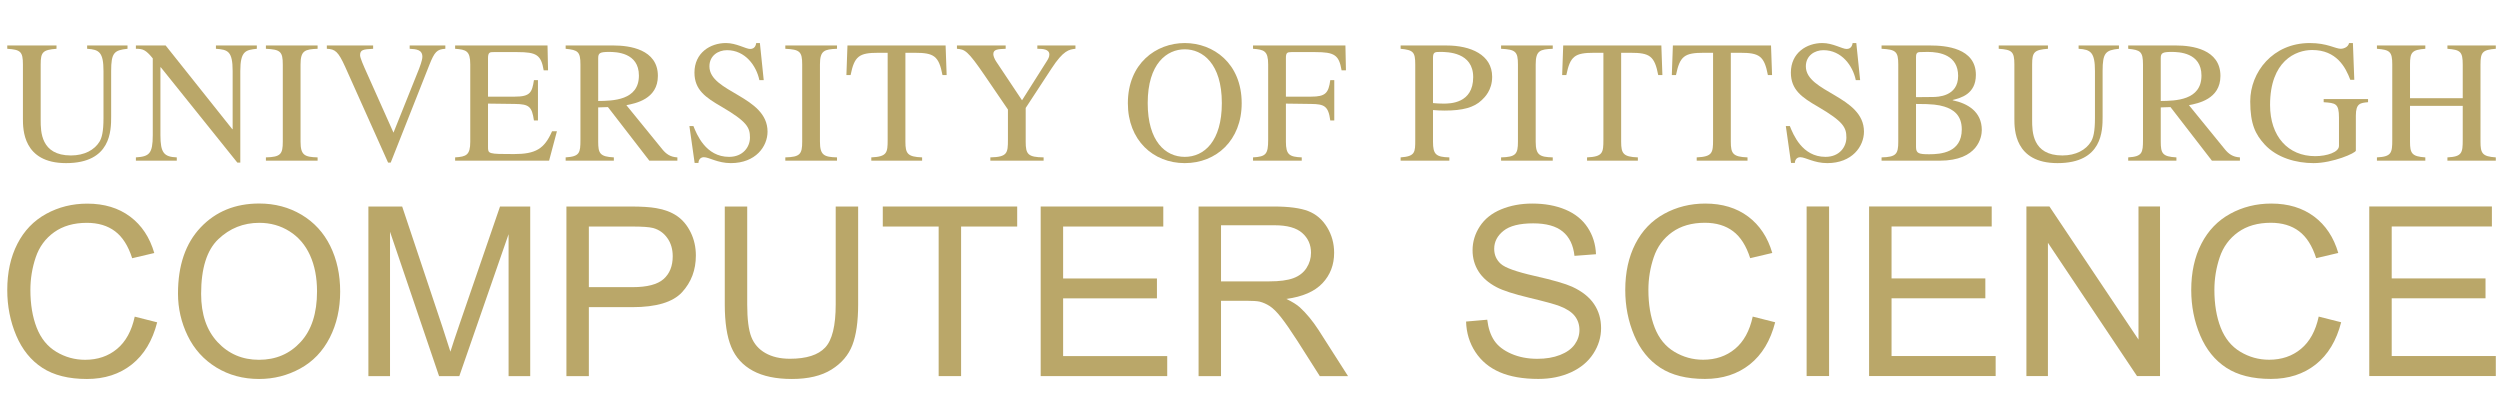
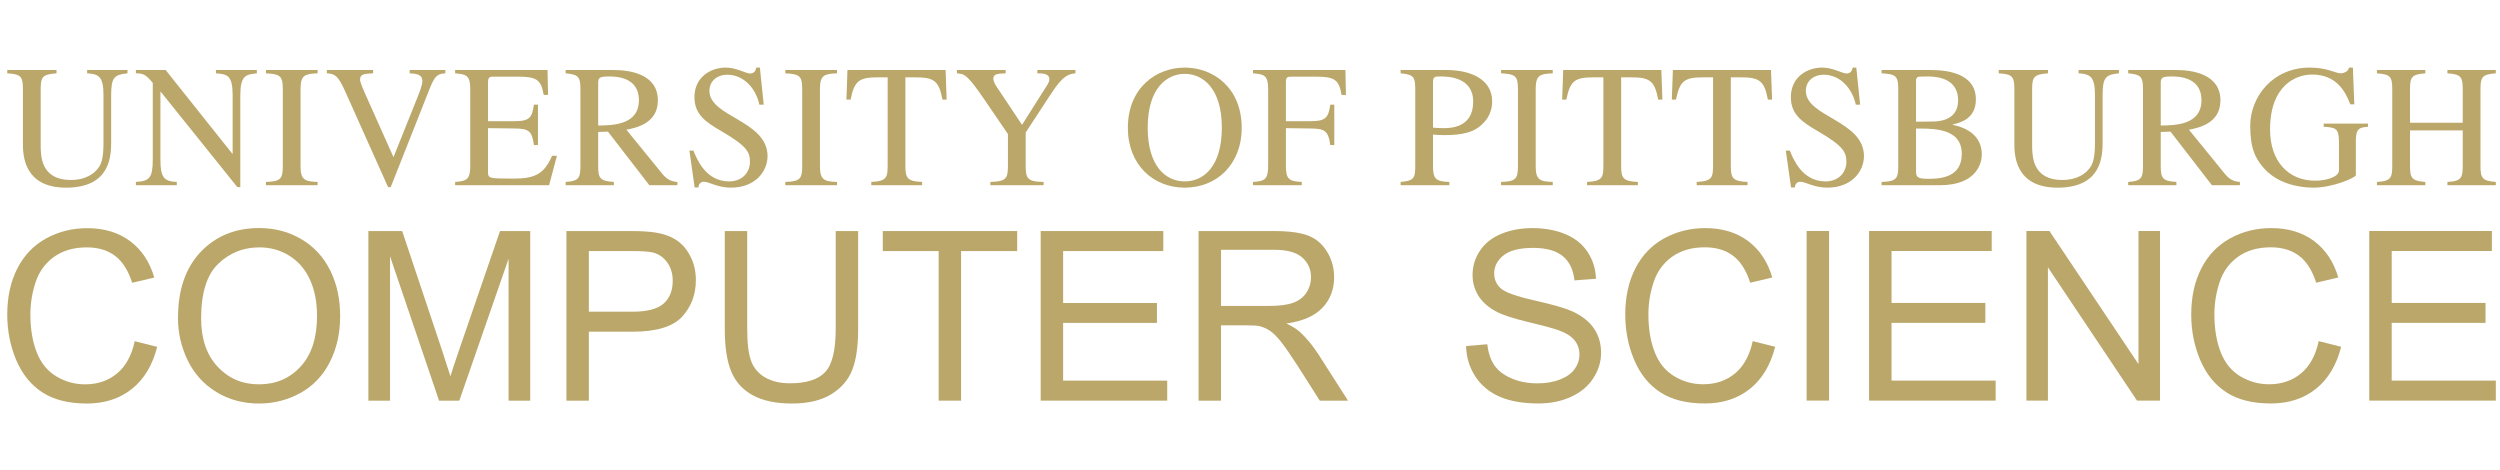
- <svg xmlns="http://www.w3.org/2000/svg" version="1.1" id="Layer_1" x="0px" y="0px" width="815px" height="133px" viewBox="0 0 815 133" enable-background="new 0 0 815 133" xml:space="preserve">
+ <svg xmlns="http://www.w3.org/2000/svg" version="1.1" id="Layer_1" x="0px" y="0px" width="815px" height="153px" viewBox="0 -8 815 153" enable-background="new 0 -8 815 153" xml:space="preserve">
  <g>
    <g>
      <g>
-         <path fill="#BAA769" d="M43.922,103.227l7.316,1.85c-1.533,6.01-4.294,10.584-8.279,13.744c-3.985,3.15-8.856,4.726-14.613,4.726     c-5.957,0-10.804-1.207-14.537-3.635c-3.731-2.425-6.573-5.939-8.521-10.543c-1.948-4.594-2.921-9.538-2.921-14.815     c0-5.759,1.099-10.778,3.299-15.062c2.198-4.293,5.328-7.547,9.389-9.773c4.061-2.225,8.528-3.335,13.406-3.335     c5.53,0,10.181,1.411,13.951,4.222c3.772,2.815,6.399,6.773,7.882,11.879l-7.203,1.697c-1.283-4.019-3.144-6.948-5.58-8.782     c-2.439-1.84-5.507-2.756-9.203-2.756c-4.248,0-7.799,1.02-10.654,3.057c-2.854,2.037-4.858,4.77-6.014,8.198     c-1.155,3.434-1.733,6.972-1.733,10.617c0,4.702,0.684,8.806,2.055,12.311c1.37,3.505,3.499,6.127,6.391,7.863     c2.891,1.736,6.021,2.604,9.392,2.604c4.096,0,7.566-1.185,10.407-3.547C40.993,111.387,42.916,107.878,43.922,103.227z" />
-         <path fill="#BAA769" d="M58.025,95.686c0-9.176,2.464-16.362,7.392-21.553c4.926-5.193,11.287-7.786,19.079-7.786     c5.104,0,9.706,1.221,13.802,3.654c4.099,2.443,7.221,5.84,9.372,10.203c2.148,4.362,3.225,9.307,3.225,14.839     c0,5.607-1.133,10.617-3.394,15.042c-2.264,4.426-5.47,7.779-9.618,10.052c-4.149,2.279-8.623,3.409-13.425,3.409     c-5.202,0-9.853-1.253-13.952-3.764c-4.097-2.518-7.2-5.952-9.313-10.301C59.083,105.137,58.025,100.538,58.025,95.686z      M65.567,95.798c0,6.666,1.79,11.909,5.373,15.74c3.583,3.841,8.075,5.755,13.481,5.755c5.507,0,10.037-1.934,13.594-5.813     c3.559-3.867,5.336-9.361,5.336-16.476c0-4.5-0.759-8.429-2.282-11.786c-1.521-3.354-3.746-5.954-6.675-7.802     c-2.926-1.85-6.216-2.774-9.86-2.774c-5.179,0-9.634,1.784-13.368,5.335C67.433,81.538,65.567,87.474,65.567,95.798z" />
-         <path fill="#BAA769" d="M120.095,122.609V67.322h11.012l13.084,39.145c1.207,3.647,2.087,6.372,2.641,8.184     c0.626-2.009,1.607-4.962,2.942-8.858l13.235-38.47h9.842v55.287h-7.052V76.341l-16.063,46.269h-6.601l-15.988-47.062v47.062     H120.095z" />
-         <path fill="#BAA769" d="M184.652,122.609V67.322h20.855c3.669,0,6.471,0.18,8.407,0.528c2.717,0.457,4.991,1.321,6.826,2.584     c1.835,1.274,3.313,3.047,4.432,5.341c1.117,2.282,1.679,4.801,1.679,7.537c0,4.703-1.498,8.678-4.488,11.938     c-2.993,3.26-8.398,4.883-16.216,4.883h-14.18v22.477H184.652z M191.967,93.609h14.292c4.726,0,8.083-0.883,10.07-2.637     c1.983-1.765,2.977-4.235,2.977-7.434c0-2.312-0.583-4.293-1.752-5.934c-1.168-1.651-2.71-2.736-4.621-3.266     c-1.231-0.323-3.507-0.49-6.823-0.49h-14.144V93.609z" />
-         <path fill="#BAA769" d="M272.442,67.322h7.314v31.942c0,5.557-0.627,9.972-1.885,13.235c-1.257,3.273-3.526,5.93-6.806,7.977     c-3.283,2.052-7.585,3.069-12.915,3.069c-5.182,0-9.415-0.885-12.709-2.669c-3.294-1.792-5.644-4.368-7.052-7.754     c-1.408-3.377-2.111-7.999-2.111-13.858V67.322h7.313v31.904c0,4.803,0.449,8.341,1.34,10.617     c0.892,2.274,2.427,4.028,4.601,5.261c2.175,1.236,4.833,1.85,7.977,1.85c5.377,0,9.212-1.218,11.5-3.661     c2.287-2.434,3.433-7.123,3.433-14.066V67.322z" />
-         <path fill="#BAA769" d="M306.002,122.609V73.85h-18.214v-6.527h43.817v6.527h-18.288v48.76H306.002z" />
-         <path fill="#BAA769" d="M339.261,122.609V67.322h39.971v6.527h-32.655v16.934h30.584v6.481h-30.584v18.821h33.938v6.523H339.261z     " />
-         <path fill="#BAA769" d="M390.736,122.609V67.322h24.508c4.93,0,8.675,0.5,11.236,1.491c2.566,1,4.617,2.75,6.15,5.264     c1.533,2.513,2.297,5.292,2.297,8.335c0,3.919-1.264,7.225-3.806,9.919c-2.542,2.689-6.462,4.396-11.769,5.123     c1.938,0.934,3.41,1.848,4.415,2.754c2.136,1.962,4.159,4.415,6.07,7.354l9.617,15.048h-9.202l-7.316-11.505     c-2.137-3.317-3.896-5.854-5.277-7.613c-1.382-1.764-2.623-2.99-3.712-3.699c-1.095-0.701-2.208-1.191-3.34-1.47     c-0.831-0.177-2.188-0.265-4.075-0.265h-8.481v24.552H390.736z M398.052,91.728h15.721c3.344,0,5.962-0.349,7.844-1.038     c1.887-0.694,3.32-1.802,4.302-3.321c0.981-1.518,1.472-3.174,1.472-4.956c0-2.618-0.952-4.771-2.849-6.449     c-1.901-1.688-4.896-2.527-8.995-2.527h-17.495V91.728z" />
+         <path fill="#BAA769" d="M43.922,103.227l7.316,1.851c-1.533,6.01-4.294,10.584-8.279,13.743     c-3.985,3.15-8.856,4.727-14.613,4.727c-5.957,0-10.804-1.207-14.537-3.635c-3.731-2.426-6.573-5.939-8.521-10.543     c-1.948-4.594-2.921-9.538-2.921-14.814c0-5.76,1.099-10.779,3.299-15.063c2.198-4.293,5.328-7.547,9.389-9.773     c4.061-2.225,8.528-3.335,13.406-3.335c5.53,0,10.181,1.411,13.951,4.222c3.772,2.815,6.399,6.773,7.882,11.879l-7.203,1.697     c-1.283-4.019-3.144-6.947-5.58-8.781c-2.439-1.84-5.507-2.756-9.203-2.756c-4.248,0-7.799,1.02-10.654,3.057     c-2.854,2.037-4.858,4.77-6.014,8.197c-1.155,3.435-1.733,6.973-1.733,10.617c0,4.702,0.684,8.807,2.055,12.312     c1.37,3.505,3.499,6.127,6.391,7.862c2.891,1.736,6.021,2.604,9.392,2.604c4.096,0,7.566-1.185,10.407-3.547     C40.993,111.387,42.916,107.878,43.922,103.227z" />
+         <path fill="#BAA769" d="M58.025,95.686c0-9.176,2.464-16.361,7.392-21.553c4.926-5.193,11.287-7.786,19.079-7.786     c5.104,0,9.706,1.221,13.802,3.654c4.099,2.442,7.221,5.84,9.372,10.203c2.148,4.362,3.225,9.307,3.225,14.839     c0,5.607-1.133,10.617-3.394,15.042c-2.264,4.426-5.47,7.779-9.618,10.052c-4.149,2.279-8.623,3.409-13.425,3.409     c-5.202,0-9.853-1.253-13.952-3.764c-4.097-2.519-7.2-5.952-9.313-10.302C59.083,105.137,58.025,100.538,58.025,95.686z      M65.567,95.798c0,6.666,1.79,11.909,5.373,15.74c3.583,3.841,8.075,5.755,13.481,5.755c5.507,0,10.037-1.934,13.594-5.813     c3.559-3.867,5.336-9.361,5.336-16.477c0-4.5-0.759-8.429-2.282-11.786c-1.521-3.354-3.746-5.954-6.675-7.802     c-2.926-1.85-6.216-2.773-9.86-2.773c-5.179,0-9.634,1.783-13.368,5.334C67.433,81.538,65.567,87.475,65.567,95.798z" />
+         <path fill="#BAA769" d="M120.095,122.609V67.322h11.012l13.084,39.145c1.207,3.647,2.087,6.372,2.641,8.184     c0.626-2.008,1.607-4.961,2.942-8.857l13.235-38.47h9.842v55.286h-7.052V76.341l-16.063,46.269h-6.601l-15.988-47.062v47.062     H120.095L120.095,122.609z" />
+         <path fill="#BAA769" d="M184.652,122.609V67.322h20.855c3.669,0,6.471,0.18,8.407,0.527c2.717,0.457,4.991,1.321,6.826,2.584     c1.835,1.274,3.313,3.047,4.432,5.342c1.117,2.281,1.679,4.801,1.679,7.537c0,4.703-1.498,8.678-4.488,11.938     c-2.993,3.26-8.398,4.883-16.216,4.883h-14.18v22.477H184.652L184.652,122.609z M191.967,93.609h14.292     c4.726,0,8.083-0.883,10.07-2.637c1.983-1.766,2.977-4.236,2.977-7.435c0-2.312-0.583-4.293-1.752-5.935     c-1.168-1.65-2.71-2.735-4.621-3.266c-1.231-0.322-3.507-0.49-6.823-0.49h-14.144L191.967,93.609L191.967,93.609z" />
+         <path fill="#BAA769" d="M272.442,67.322h7.314v31.941c0,5.557-0.627,9.973-1.885,13.235c-1.257,3.272-3.526,5.931-6.806,7.978     c-3.283,2.051-7.585,3.068-12.915,3.068c-5.182,0-9.415-0.885-12.709-2.669c-3.294-1.792-5.644-4.368-7.052-7.754     c-1.408-3.377-2.111-7.999-2.111-13.858V67.322h7.313v31.904c0,4.803,0.449,8.34,1.34,10.616     c0.892,2.274,2.427,4.028,4.601,5.261c2.175,1.236,4.833,1.851,7.977,1.851c5.377,0,9.212-1.218,11.5-3.661     c2.287-2.434,3.433-7.123,3.433-14.066V67.322L272.442,67.322z" />
+         <path fill="#BAA769" d="M306.002,122.609V73.85h-18.214v-6.526h43.817v6.526h-18.288v48.76H306.002L306.002,122.609z" />
+         <path fill="#BAA769" d="M339.261,122.609V67.322h39.972v6.527h-32.655v16.934h30.584v6.48h-30.584v18.821h33.938v6.522h-41.254     V122.609z" />
+         <path fill="#BAA769" d="M390.736,122.609V67.322h24.508c4.93,0,8.675,0.5,11.236,1.49c2.565,1,4.616,2.75,6.149,5.265     c1.533,2.513,2.297,5.292,2.297,8.335c0,3.919-1.264,7.225-3.806,9.919c-2.542,2.688-6.462,4.396-11.77,5.123     c1.938,0.935,3.41,1.848,4.415,2.754c2.137,1.962,4.159,4.415,6.07,7.354l9.617,15.047h-9.202l-7.316-11.504     c-2.137-3.317-3.896-5.854-5.276-7.613c-1.382-1.764-2.623-2.99-3.712-3.699c-1.096-0.701-2.208-1.191-3.34-1.47     c-0.831-0.177-2.188-0.265-4.075-0.265h-8.481v24.551H390.736L390.736,122.609z M398.052,91.729h15.722     c3.344,0,5.962-0.35,7.844-1.039c1.887-0.693,3.32-1.801,4.302-3.32c0.981-1.518,1.472-3.174,1.472-4.956     c0-2.618-0.951-4.771-2.849-6.449c-1.901-1.688-4.896-2.526-8.995-2.526h-17.495V91.729z" />
      </g>
    </g>
    <g>
      <g>
-         <path fill="#BAA769" d="M477.943,104.826l6.9-0.6c0.326,2.764,1.09,5.032,2.283,6.802c1.193,1.774,3.047,3.208,5.562,4.302     c2.514,1.095,5.344,1.641,8.485,1.641c2.792,0,5.255-0.414,7.391-1.243c2.137-0.832,3.727-1.969,4.77-3.415     c1.042-1.443,1.565-3.021,1.565-4.732c0-1.73-0.504-3.25-1.505-4.542c-1.009-1.297-2.669-2.388-4.98-3.264     c-1.486-0.576-4.764-1.478-9.844-2.698c-5.08-1.217-8.633-2.368-10.67-3.447c-2.642-1.384-4.608-3.101-5.9-5.147     c-1.297-2.047-1.943-4.345-1.943-6.886c0-2.788,0.793-5.396,2.378-7.821c1.585-2.424,3.896-4.268,6.938-5.528     c3.042-1.254,6.419-1.886,10.141-1.886c4.099,0,7.711,0.659,10.844,1.981c3.128,1.32,5.533,3.264,7.222,5.83     c1.684,2.565,2.585,5.465,2.712,8.706l-7.014,0.528c-0.378-3.489-1.651-6.132-3.825-7.914c-2.175-1.788-5.388-2.68-9.637-2.68     c-4.424,0-7.65,0.811-9.675,2.434c-2.023,1.618-3.032,3.576-3.032,5.859c0,1.991,0.717,3.622,2.15,4.905     c1.405,1.282,5.08,2.594,11.028,3.942c5.943,1.34,10.023,2.521,12.236,3.524c3.217,1.485,5.594,3.363,7.126,5.636     c1.538,2.273,2.303,4.896,2.303,7.863c0,2.938-0.841,5.713-2.529,8.315c-1.684,2.604-4.103,4.623-7.254,6.071     c-3.16,1.443-6.708,2.166-10.655,2.166c-5.005,0-9.193-0.727-12.575-2.185c-3.383-1.459-6.033-3.651-7.958-6.579     C479.057,111.835,478.048,108.52,477.943,104.826z" />
-         <path fill="#BAA769" d="M571.389,103.207l7.316,1.85c-1.538,6.004-4.293,10.59-8.278,13.744     c-3.986,3.153-8.854,4.729-14.612,4.729c-5.957,0-10.803-1.21-14.538-3.634c-3.73-2.428-6.57-5.943-8.523-10.542     c-1.948-4.598-2.92-9.542-2.92-14.82c0-5.759,1.1-10.777,3.302-15.064c2.198-4.289,5.326-7.543,9.387-9.771     c4.062-2.225,8.528-3.338,13.405-3.338c5.533,0,10.185,1.414,13.953,4.226c3.769,2.821,6.396,6.778,7.881,11.878l-7.201,1.698     c-1.283-4.02-3.143-6.953-5.581-8.783c-2.438-1.836-5.504-2.756-9.203-2.756c-4.249,0-7.797,1.02-10.65,3.057     c-2.854,2.039-4.857,4.765-6.014,8.198c-1.16,3.435-1.736,6.972-1.736,10.613c0,4.707,0.685,8.812,2.058,12.315     c1.367,3.505,3.499,6.128,6.392,7.862c2.891,1.736,6.019,2.604,9.387,2.604c4.098,0,7.564-1.184,10.409-3.547     C568.46,111.367,570.385,107.858,571.389,103.207z" />
+         <path fill="#BAA769" d="M477.943,104.826l6.899-0.6c0.326,2.764,1.09,5.031,2.283,6.801c1.193,1.774,3.047,3.209,5.562,4.303     c2.515,1.095,5.345,1.641,8.485,1.641c2.792,0,5.255-0.414,7.392-1.242c2.137-0.832,3.727-1.97,4.77-3.416     c1.042-1.442,1.565-3.021,1.565-4.731c0-1.729-0.505-3.25-1.506-4.542c-1.009-1.297-2.669-2.389-4.979-3.264     c-1.486-0.576-4.764-1.479-9.844-2.698c-5.08-1.218-8.633-2.368-10.67-3.447c-2.643-1.384-4.608-3.101-5.9-5.147     c-1.297-2.047-1.943-4.344-1.943-6.885c0-2.789,0.793-5.396,2.378-7.822c1.585-2.424,3.896-4.268,6.938-5.527     c3.042-1.254,6.419-1.886,10.141-1.886c4.1,0,7.711,0.66,10.844,1.981c3.129,1.32,5.533,3.265,7.223,5.83     c1.684,2.565,2.585,5.466,2.712,8.706l-7.014,0.528c-0.378-3.489-1.651-6.132-3.825-7.914c-2.175-1.788-5.389-2.681-9.637-2.681     c-4.425,0-7.65,0.812-9.676,2.435c-2.022,1.618-3.031,3.576-3.031,5.858c0,1.992,0.717,3.623,2.149,4.905     c1.405,1.282,5.08,2.595,11.028,3.942c5.942,1.34,10.022,2.521,12.236,3.523c3.217,1.485,5.594,3.363,7.125,5.637     c1.538,2.272,2.304,4.896,2.304,7.863c0,2.938-0.841,5.713-2.529,8.314c-1.684,2.604-4.103,4.623-7.254,6.07     c-3.16,1.443-6.708,2.166-10.655,2.166c-5.005,0-9.192-0.727-12.575-2.185c-3.383-1.459-6.032-3.651-7.958-6.579     C479.057,111.835,478.048,108.52,477.943,104.826z" />
+         <path fill="#BAA769" d="M571.389,103.207l7.316,1.85c-1.538,6.004-4.293,10.59-8.278,13.744     c-3.985,3.153-8.854,4.729-14.612,4.729c-5.956,0-10.803-1.21-14.537-3.634c-3.73-2.429-6.57-5.943-8.523-10.543     c-1.948-4.598-2.92-9.541-2.92-14.819c0-5.759,1.1-10.777,3.302-15.064c2.198-4.288,5.326-7.543,9.388-9.771     c4.062-2.225,8.527-3.338,13.404-3.338c5.533,0,10.186,1.415,13.953,4.226c3.77,2.821,6.396,6.778,7.881,11.878l-7.201,1.698     c-1.282-4.021-3.143-6.953-5.58-8.783c-2.438-1.836-5.505-2.756-9.203-2.756c-4.249,0-7.797,1.021-10.65,3.058     c-2.854,2.038-4.857,4.764-6.014,8.197c-1.16,3.436-1.736,6.973-1.736,10.613c0,4.707,0.685,8.812,2.058,12.314     c1.367,3.506,3.499,6.129,6.393,7.862c2.891,1.735,6.019,2.604,9.387,2.604c4.099,0,7.564-1.185,10.409-3.547     C568.46,111.367,570.385,107.857,571.389,103.207z" />
        <path fill="#BAA769" d="M588.959,122.59V67.309h7.32v55.281H588.959z" />
-         <path fill="#BAA769" d="M609.321,122.59V67.309h39.976v6.523h-32.654v16.934h30.579v6.479h-30.579v18.821h33.938v6.523H609.321z" />
+         <path fill="#BAA769" d="M609.321,122.59V67.309h39.976v6.523h-32.654v16.934h30.579v6.479h-30.579v18.821h33.938v6.522     L609.321,122.59L609.321,122.59z" />
        <path fill="#BAA769" d="M660.608,122.59V67.309h7.505l29.036,43.399V67.309h7.015v55.281h-7.505l-29.037-43.443v43.443H660.608z" />
-         <path fill="#BAA769" d="M755.898,103.207l7.32,1.85c-1.537,6.004-4.297,10.59-8.278,13.744     c-3.985,3.153-8.857,4.729-14.613,4.729c-5.962,0-10.806-1.21-14.536-3.634c-3.736-2.428-6.576-5.943-8.523-10.542     c-1.948-4.598-2.925-9.542-2.925-14.82c0-5.759,1.104-10.777,3.302-15.064c2.202-4.289,5.33-7.543,9.391-9.771     c4.058-2.225,8.528-3.338,13.405-3.338c5.529,0,10.18,1.414,13.953,4.226c3.769,2.821,6.396,6.778,7.882,11.878l-7.203,1.698     c-1.283-4.02-3.146-6.953-5.584-8.783c-2.434-1.836-5.505-2.756-9.198-2.756c-4.249,0-7.802,1.02-10.655,3.057     c-2.849,2.039-4.858,4.765-6.014,8.198c-1.156,3.435-1.731,6.972-1.731,10.613c0,4.707,0.685,8.812,2.052,12.315     c1.373,3.505,3.505,6.128,6.391,7.862c2.893,1.736,6.019,2.604,9.392,2.604c4.095,0,7.566-1.184,10.405-3.547     C752.975,111.367,754.898,107.858,755.898,103.207z" />
-         <path fill="#BAA769" d="M772.379,122.59V67.309h39.976v6.523h-32.659v16.934h30.584v6.479h-30.584v18.821h33.938v6.523H772.379z" />
+         <path fill="#BAA769" d="M755.898,103.207l7.319,1.85c-1.537,6.004-4.297,10.59-8.277,13.744     c-3.985,3.153-8.857,4.729-14.613,4.729c-5.962,0-10.806-1.21-14.536-3.634c-3.736-2.429-6.576-5.943-8.523-10.543     c-1.947-4.598-2.925-9.541-2.925-14.819c0-5.759,1.104-10.777,3.302-15.064c2.202-4.288,5.33-7.543,9.392-9.771     c4.058-2.225,8.528-3.338,13.405-3.338c5.528,0,10.18,1.415,13.953,4.226c3.769,2.821,6.396,6.778,7.882,11.878l-7.203,1.698     c-1.283-4.021-3.146-6.953-5.584-8.783c-2.435-1.836-5.505-2.756-9.198-2.756c-4.249,0-7.802,1.021-10.655,3.058     c-2.849,2.038-4.857,4.764-6.014,8.197c-1.156,3.436-1.731,6.973-1.731,10.613c0,4.707,0.686,8.812,2.053,12.314     c1.373,3.506,3.505,6.129,6.391,7.862c2.893,1.735,6.02,2.604,9.393,2.604c4.095,0,7.565-1.185,10.404-3.547     C752.975,111.367,754.898,107.857,755.898,103.207z" />
+         <path fill="#BAA769" d="M772.379,122.59V67.309h39.977v6.523h-32.659v16.934h30.584v6.479h-30.584v18.821h33.938v6.522     L772.379,122.59L772.379,122.59z" />
      </g>
    </g>
  </g>
  <g>
    <g>
      <path fill="#BAA769" d="M41.568,15.904c-4.367,0.452-5.332,1.305-5.332,7.264v14.801c0,4.545,0,15.208-14.693,15.208    c-14.069,0-14.069-11.061-14.069-14.465v-17.7c0-4.199-0.794-4.824-5.106-5.108v-1.077h16.055v1.077    c-4.481,0.341-5.162,1.08-5.162,5.108v18.152c0,3.634,0,11.516,9.87,11.516c4.426,0,7.661-1.817,9.303-4.483    c0.738-1.243,1.305-3.117,1.305-7.71V23.168c0-6.069-1.361-7.033-5.333-7.264v-1.077h13.162V15.904z" />
      <path fill="#BAA769" d="M83.729,15.904c-3.574,0.399-5.39,0.625-5.39,7.264v29.841h-0.964l-24.962-31.09h-0.114v22.125    c0,5.845,1.192,7.095,5.333,7.264v1.074H44.301v-1.074c4.311-0.284,5.502-1.137,5.502-7.264V19.027    c-2.326-2.839-3.233-3.123-5.502-3.123v-1.077H54l21.729,27.288h0.113V23.168c0-6.528-1.588-6.98-5.447-7.264v-1.077h13.334    V15.904z" />
      <path fill="#BAA769" d="M86.687,51.307c4.823-0.116,5.504-1.08,5.504-5.11V21.012c0-4.199-0.794-4.877-5.504-5.108v-1.077h16.851    v1.077c-4.142,0.168-5.56,0.567-5.56,5.108v25.185c0,4.425,1.361,4.995,5.56,5.11v1.074H86.687V51.307z" />
-       <path fill="#BAA769" d="M145.183,15.904c-2.723,0.168-3.518,0.964-5.22,5.276l-12.594,31.829h-0.852L112.562,21.86    c-2.325-5.163-3.346-5.84-6.014-5.956v-1.077h15.091v1.077c-3.177,0.168-4.254,0.284-4.254,2.101c0,0.848,1.02,3.175,2.325,6.069    l8.566,19.173l8.339-20.817c0.114-0.344,1.078-2.723,1.078-3.916c0-2.327-1.985-2.495-4.14-2.61v-1.077h11.629V15.904z" />
+       <path fill="#BAA769" d="M145.183,15.904c-2.723,0.168-3.518,0.964-5.22,5.276l-12.594,31.829h-0.852L112.562,21.86    c-2.325-5.163-3.346-5.84-6.014-5.956v-1.077h15.091v1.077c-3.177,0.168-4.254,0.284-4.254,2.101c0,0.848,1.02,3.175,2.325,6.069    l8.566,19.173l8.339-20.817c0.114-0.344,1.078-2.723,1.078-3.916c0-2.327-1.985-2.495-4.14-2.61v-1.077h11.629L145.183,15.904    L145.183,15.904z" />
      <path fill="#BAA769" d="M179.003,52.381h-30.634v-1.074c3.631-0.231,4.936-0.738,4.936-5.11V21.012    c0-4.483-1.363-4.824-4.936-5.108v-1.077h30.123l0.171,8.112h-1.418c-0.852-5.05-2.327-5.956-8.624-5.956h-7.658    c-1.192,0-1.871,0-1.871,1.927v12.595h8.736c5.049,0,5.616-1.361,6.24-5.389h1.305v13.165h-1.305    c-0.68-4.543-1.531-5.336-6.24-5.394l-8.736-0.113v14.065c0,2.329,0,2.387,8.452,2.387c7.092,0,9.927-1.702,12.423-7.429h1.59    L179.003,52.381z" />
-       <path fill="#BAA769" d="M220.824,52.381h-9.135L198.188,34.91l-3.178,0.11v11.177c0,3.805,0.568,4.879,5.105,5.11v1.074h-15.713    v-1.074c4.596-0.284,4.822-1.481,4.822-5.73V21.012c0-4.199-0.851-4.709-4.822-5.108v-1.077h15.658    c5.05,0,14.41,1.192,14.41,9.929c0,7.598-7.375,8.96-10.27,9.53l11.688,14.354c1.248,1.528,2.609,2.55,4.937,2.666V52.381z     M195.01,32.922c4.766-0.058,13.275-0.168,13.275-8.28c0-7.542-7.431-7.716-9.756-7.716c-3.008,0-3.519,0.395-3.519,2.043V32.922z    " />
+       <path fill="#BAA769" d="M220.824,52.381h-9.135L198.188,34.91l-3.178,0.11v11.177c0,3.805,0.568,4.879,5.105,5.11v1.074h-15.713    v-1.074c4.596-0.284,4.822-1.481,4.822-5.73V21.012c0-4.199-0.851-4.709-4.822-5.108v-1.077h15.658    c5.05,0,14.41,1.192,14.41,9.929c0,7.598-7.375,8.96-10.27,9.53l11.688,14.354c1.248,1.528,2.609,2.55,4.937,2.666L220.824,52.381    L220.824,52.381z M195.01,32.922c4.766-0.058,13.275-0.168,13.275-8.28c0-7.542-7.431-7.716-9.756-7.716    c-3.008,0-3.519,0.395-3.519,2.043V32.922z" />
      <path fill="#BAA769" d="M248.972,26.117h-1.419c-0.964-4.656-4.595-9.761-10.552-9.761c-2.836,0-5.73,1.759-5.73,5.278    c0,8.511,18.948,9.646,18.948,21.276c0,4.819-3.857,10.266-11.971,10.266c-4.311,0-7.089-1.928-8.792-1.928    c-1.191,0-1.758,0.964-1.758,1.875h-1.248l-1.703-12.03h1.304c1.079,2.666,3.972,10.044,11.631,10.044    c4.538,0,6.807-3.235,6.807-6.3c0-3.235-0.907-5.163-9.245-10.04c-5.221-3.009-8.852-5.506-8.852-11.121    c0-6.468,5.163-9.646,10.268-9.646c3.402,0,6.467,1.93,7.884,1.93c1.591,0,1.876-1.307,1.988-1.93h1.192L248.972,26.117z" />
      <path fill="#BAA769" d="M256.013,51.307c4.823-0.116,5.503-1.08,5.503-5.11V21.012c0-4.199-0.793-4.877-5.503-5.108v-1.077h16.851    v1.077c-4.142,0.168-5.561,0.567-5.561,5.108v25.185c0,4.425,1.361,4.995,5.561,5.11v1.074h-16.851V51.307z" />
-       <path fill="#BAA769" d="M300.608,52.381h-16.564v-1.074c5.162-0.231,5.333-1.534,5.333-5.73V17.209h-3.063    c-6.242,0-7.774,1.079-9.021,7.264h-1.363l0.341-9.646h31.997l0.339,9.646h-1.36c-1.192-6.242-2.78-7.264-9.022-7.264h-3.063    v28.987c0,3.863,0.681,4.942,5.447,5.11V52.381z" />
-       <path fill="#BAA769" d="M350.597,15.904c-2.042,0.231-3.916,0.452-7.827,6.468l-8.395,12.821v11.003    c0,4.089,0.734,5.052,5.843,5.11v1.074h-17.362v-1.074c5.56-0.116,5.731-1.418,5.731-5.73v-9.872l-7.435-10.896    c-5.785-8.506-6.635-8.674-9.188-8.905v-1.077h15.884v1.077c-2.609,0.116-4.027,0.168-4.027,1.762    c0,0.622,0.455,1.697,0.963,2.435l8.397,12.595l8.113-12.821c0.398-0.623,0.794-1.303,0.794-2.096    c0-1.759-2.155-1.875-3.916-1.875v-1.077h12.424V15.904z" />
-       <path fill="#BAA769" d="M367.684,33.66c0-13.042,9.249-19.627,18.551-19.627c9.307,0,18.555,6.585,18.555,19.627    c0,12.09-8.285,19.517-18.555,19.517C375.969,53.177,367.684,45.75,367.684,33.66z M398.32,33.602    c0-12.931-6.297-17.529-12.085-17.529c-5.784,0-12.082,4.598-12.082,17.529c0,12.484,5.784,17.537,12.082,17.537    C392.533,51.139,398.32,46.086,398.32,33.602z" />
-       <path fill="#BAA769" d="M433.673,39.282c-0.625-4.769-1.987-5.336-6.239-5.394l-8.228-0.113v12.421    c0,4.257,1.137,4.942,5.163,5.11v1.074h-15.886v-1.074c4.255-0.231,4.938-1.08,4.938-5.73V21.012c0-4.483-1.361-4.824-4.938-5.108    v-1.077h30.124l0.169,8.112h-1.416c-0.854-5.05-2.327-5.956-8.624-5.956h-7.713c-1.419,0-1.817,0.226-1.817,1.927v12.595h8.228    c4.65,0,5.672-1.132,6.239-5.389h1.303v13.165H433.673z" />
-       <path fill="#BAA769" d="M456.604,14.828h14.979c7.828,0,14.861,3.004,14.861,10.21c0,4.425-2.493,6.751-3.457,7.658    c-2.441,2.324-6.073,3.351-12.027,3.351c-1.362,0-2.442-0.063-3.803-0.173v10.323c0,4.146,0.964,4.995,5.331,5.11v1.074h-15.885    v-1.074c4.767-0.341,4.767-1.649,4.767-5.73V21.012c0-4.028-0.623-4.709-4.767-5.108V14.828z M467.157,33.602    c1.077,0.115,2.209,0.173,3.406,0.173c2.099,0,9.698,0,9.698-8.622c0-8.112-8.285-8.228-10.777-8.228    c-1.704,0-2.327,0.058-2.327,1.928V33.602z" />
-       <path fill="#BAA769" d="M489.35,51.307c4.819-0.116,5.5-1.08,5.5-5.11V21.012c0-4.199-0.794-4.877-5.5-5.108v-1.077h16.847v1.077    c-4.141,0.168-5.56,0.567-5.56,5.108v25.185c0,4.425,1.363,4.995,5.56,5.11v1.074H489.35V51.307z" />
-       <path fill="#BAA769" d="M533.941,52.381h-16.565v-1.074c5.165-0.231,5.333-1.534,5.333-5.73V17.209h-3.062    c-6.24,0-7.773,1.079-9.023,7.264h-1.36l0.341-9.646h31.997l0.339,9.646h-1.36c-1.194-6.242-2.778-7.264-9.023-7.264h-3.064    v28.987c0,3.863,0.683,4.942,5.449,5.11V52.381z" />
-       <path fill="#BAA769" d="M569.688,52.381h-16.561v-1.074c5.163-0.231,5.333-1.534,5.333-5.73V17.209h-3.064    c-6.244,0-7.772,1.079-9.022,7.264h-1.36l0.343-9.646h31.995l0.339,9.646h-1.358c-1.194-6.242-2.781-7.264-9.023-7.264h-3.064    v28.987c0,3.863,0.683,4.942,5.444,5.11V52.381z" />
-       <path fill="#BAA769" d="M606.402,26.117h-1.413c-0.964-4.656-4.596-9.761-10.555-9.761c-2.836,0-5.728,1.759-5.728,5.278    c0,8.511,18.947,9.646,18.947,21.276c0,4.819-3.859,10.266-11.972,10.266c-4.313,0-7.091-1.928-8.795-1.928    c-1.189,0-1.757,0.964-1.757,1.875h-1.248l-1.704-12.03h1.311c1.076,2.666,3.968,10.044,11.626,10.044    c4.54,0,6.807-3.235,6.807-6.3c0-3.235-0.908-5.163-9.246-10.04c-5.219-3.009-8.851-5.506-8.851-11.121    c0-6.468,5.163-9.646,10.271-9.646c3.401,0,6.466,1.93,7.884,1.93c1.589,0,1.873-1.307,1.985-1.93h1.19L606.402,26.117z" />
-       <path fill="#BAA769" d="M613.39,14.828h15.886c4.935,0,14.861,0.791,14.861,9.583c0,6.3-4.99,7.547-7.545,8.175v0.11    c4.937,1.021,9.475,3.745,9.475,9.704c0,2.153-1.137,9.982-13.731,9.982H613.39v-1.074c4.764-0.116,5.444-1.08,5.444-5.11V21.012    c0-4.199-0.793-4.877-5.444-5.108V14.828z M624.621,31.674l5.39-0.053c1.589,0,8.34-0.115,8.34-6.865    c0-6.751-5.9-7.831-9.929-7.831c-1.192,0-1.983,0.058-2.551,0.058c-1.134,0-1.25,0.795-1.25,1.644V31.674z M624.621,47.957    c0,2.103,1.022,2.329,4.311,2.329c3.747,0,10.609-0.512,10.609-8.112c0-4.656-2.779-6.526-5.729-7.435    c-1.928-0.567-3.742-0.851-9.191-0.851V47.957z" />
-       <path fill="#BAA769" d="M690.78,15.904c-4.369,0.452-5.331,1.305-5.331,7.264v14.801c0,4.545,0,15.208-14.695,15.208    c-14.068,0-14.068-11.061-14.068-14.465v-17.7c0-4.199-0.796-4.824-5.105-5.108v-1.077h16.052v1.077    c-4.48,0.341-5.158,1.08-5.158,5.108v18.152c0,3.634,0,11.516,9.871,11.516c4.423,0,7.655-1.817,9.302-4.483    c0.738-1.243,1.308-3.117,1.308-7.71V23.168c0-6.069-1.365-7.033-5.333-7.264v-1.077h13.159V15.904z" />
-       <path fill="#BAA769" d="M730.216,52.381h-9.131L707.582,34.91l-3.176,0.11v11.177c0,3.805,0.565,4.879,5.105,5.11v1.074h-15.715    v-1.074c4.594-0.284,4.821-1.481,4.821-5.73V21.012c0-4.199-0.851-4.709-4.821-5.108v-1.077h15.657    c5.05,0,14.409,1.192,14.409,9.929c0,7.598-7.374,8.96-10.268,9.53l11.688,14.354c1.247,1.528,2.607,2.55,4.932,2.666V52.381z     M704.406,32.922c4.764-0.058,13.272-0.168,13.272-8.28c0-7.542-7.432-7.716-9.758-7.716c-3.005,0-3.515,0.395-3.515,2.043V32.922    z" />
-       <path fill="#BAA769" d="M771.983,33.318c-2.497,0.231-3.974,0.341-3.974,4.372v11.403c0,0.795-7.544,4.083-13.786,4.083    c-5.615,0-11.913-1.702-15.941-6.069c-3.004-3.291-4.706-6.636-4.706-14.068c0-9.53,7.372-19.007,19.402-19.007    c5.728,0,8.338,1.872,10.152,1.872c0.457,0,2.329-0.286,2.666-1.872h1.25l0.454,11.975h-1.308    c-1.529-4.088-4.479-9.704-12.422-9.704c-5.387,0-13.729,3.572-13.729,17.926c0,10.266,5.901,16.678,14.695,16.678    c3.858,0,7.771-1.303,7.771-3.346v-9.191c0-4.711-1.135-4.769-4.99-5.052v-1.017h14.465V33.318z" />
-       <path fill="#BAA769" d="M774.882,51.307c4.767-0.231,4.997-1.481,4.997-5.73V21.012c0-4.199-0.798-4.767-4.997-5.108v-1.077    h15.775v1.077c-4.313,0.341-4.995,1.08-4.995,5.108v11.003h17.19V21.012c0-4.199-0.796-4.767-4.992-5.108v-1.077h15.772v1.077    c-4.31,0.341-4.992,1.08-4.992,5.108v25.185c0,3.745,0.567,4.827,4.992,5.11v1.074H797.86v-1.074    c4.767-0.231,4.992-1.481,4.992-5.73V34.513h-17.19v11.684c0,3.745,0.569,4.827,4.995,5.11v1.074h-15.775V51.307z" />
+       <path fill="#BAA769" d="M300.608,52.381h-16.564v-1.074c5.162-0.231,5.333-1.534,5.333-5.73V17.209h-3.063    c-6.242,0-7.774,1.079-9.021,7.264h-1.363l0.341-9.646h31.997l0.34,9.646h-1.36c-1.192-6.242-2.78-7.264-9.022-7.264h-3.063    v28.987c0,3.863,0.681,4.942,5.447,5.11L300.608,52.381L300.608,52.381z" />
+       <path fill="#BAA769" d="M350.597,15.904c-2.042,0.231-3.916,0.452-7.827,6.468l-8.395,12.821v11.003    c0,4.089,0.734,5.052,5.843,5.11v1.074h-17.362v-1.074c5.561-0.116,5.731-1.418,5.731-5.73v-9.872l-7.435-10.896    c-5.785-8.506-6.636-8.674-9.188-8.905v-1.077h15.884v1.077c-2.608,0.116-4.026,0.168-4.026,1.762    c0,0.622,0.455,1.697,0.963,2.435l8.396,12.595l8.113-12.821c0.398-0.623,0.794-1.303,0.794-2.096    c0-1.759-2.155-1.875-3.916-1.875v-1.077h12.424L350.597,15.904L350.597,15.904z" />
+       <path fill="#BAA769" d="M367.684,33.66c0-13.042,9.249-19.627,18.552-19.627c9.307,0,18.555,6.585,18.555,19.627    c0,12.09-8.285,19.517-18.555,19.517C375.969,53.177,367.684,45.75,367.684,33.66z M398.32,33.602    c0-12.931-6.297-17.529-12.085-17.529c-5.784,0-12.082,4.598-12.082,17.529c0,12.484,5.784,17.537,12.082,17.537    S398.32,46.086,398.32,33.602z" />
+       <path fill="#BAA769" d="M433.673,39.282c-0.625-4.769-1.987-5.336-6.239-5.394l-8.228-0.113v12.421    c0,4.257,1.137,4.942,5.163,5.11v1.074h-15.886v-1.074c4.255-0.231,4.938-1.08,4.938-5.73V21.012c0-4.483-1.361-4.824-4.938-5.108    v-1.077h30.124l0.169,8.112h-1.416c-0.854-5.05-2.327-5.956-8.624-5.956h-7.713c-1.42,0-1.817,0.226-1.817,1.927v12.595h8.228    c4.65,0,5.673-1.132,6.239-5.389h1.304v13.165L433.673,39.282L433.673,39.282z" />
+       <path fill="#BAA769" d="M456.604,14.828h14.979c7.828,0,14.861,3.004,14.861,10.21c0,4.425-2.493,6.751-3.457,7.658    c-2.441,2.324-6.073,3.351-12.027,3.351c-1.362,0-2.442-0.063-3.803-0.173v10.323c0,4.146,0.964,4.995,5.331,5.11v1.074h-15.886    v-1.074c4.768-0.341,4.768-1.649,4.768-5.73V21.012c0-4.028-0.623-4.709-4.768-5.108L456.604,14.828L456.604,14.828z     M467.157,33.602c1.077,0.115,2.209,0.173,3.405,0.173c2.1,0,9.698,0,9.698-8.622c0-8.112-8.285-8.228-10.776-8.228    c-1.704,0-2.327,0.058-2.327,1.928V33.602z" />
+       <path fill="#BAA769" d="M489.35,51.307c4.819-0.116,5.5-1.08,5.5-5.11V21.012c0-4.199-0.794-4.877-5.5-5.108v-1.077h16.848v1.077    c-4.142,0.168-5.561,0.567-5.561,5.108v25.185c0,4.425,1.363,4.995,5.561,5.11v1.074H489.35V51.307z" />
+       <path fill="#BAA769" d="M533.941,52.381h-16.565v-1.074c5.165-0.231,5.333-1.534,5.333-5.73V17.209h-3.063    c-6.239,0-7.772,1.079-9.022,7.264h-1.36l0.342-9.646h31.996l0.34,9.646h-1.36c-1.194-6.242-2.778-7.264-9.023-7.264h-3.063    v28.987c0,3.863,0.683,4.942,5.449,5.11v1.075H533.941z" />
+       <path fill="#BAA769" d="M569.688,52.381h-16.561v-1.074c5.163-0.231,5.333-1.534,5.333-5.73V17.209h-3.063    c-6.244,0-7.772,1.079-9.022,7.264h-1.36l0.344-9.646h31.994l0.34,9.646h-1.358c-1.194-6.242-2.781-7.264-9.022-7.264h-3.064    v28.987c0,3.863,0.683,4.942,5.444,5.11v1.075H569.688z" />
+       <path fill="#BAA769" d="M606.402,26.117h-1.413c-0.964-4.656-4.597-9.761-10.556-9.761c-2.836,0-5.728,1.759-5.728,5.278    c0,8.511,18.947,9.646,18.947,21.276c0,4.819-3.859,10.266-11.973,10.266c-4.313,0-7.091-1.928-8.795-1.928    c-1.188,0-1.757,0.964-1.757,1.875h-1.248l-1.704-12.03h1.312c1.076,2.666,3.968,10.044,11.626,10.044    c4.54,0,6.807-3.235,6.807-6.3c0-3.235-0.908-5.163-9.246-10.04c-5.219-3.009-8.851-5.506-8.851-11.121    c0-6.468,5.163-9.646,10.271-9.646c3.401,0,6.466,1.93,7.884,1.93c1.59,0,1.873-1.307,1.985-1.93h1.19L606.402,26.117z" />
+       <path fill="#BAA769" d="M613.39,14.828h15.887c4.935,0,14.86,0.791,14.86,9.583c0,6.3-4.989,7.547-7.545,8.175v0.11    c4.938,1.021,9.476,3.745,9.476,9.704c0,2.153-1.138,9.982-13.731,9.982H613.39v-1.074c4.765-0.116,5.444-1.08,5.444-5.11V21.012    c0-4.199-0.793-4.877-5.444-5.108V14.828z M624.621,31.674l5.39-0.053c1.589,0,8.34-0.115,8.34-6.865    c0-6.751-5.899-7.831-9.929-7.831c-1.191,0-1.982,0.058-2.551,0.058c-1.134,0-1.25,0.795-1.25,1.644V31.674z M624.621,47.957    c0,2.103,1.021,2.329,4.311,2.329c3.747,0,10.609-0.512,10.609-8.112c0-4.656-2.779-6.526-5.729-7.435    c-1.928-0.567-3.741-0.851-9.19-0.851V47.957z" />
+       <path fill="#BAA769" d="M690.78,15.904c-4.369,0.452-5.331,1.305-5.331,7.264v14.801c0,4.545,0,15.208-14.695,15.208    c-14.068,0-14.068-11.061-14.068-14.465v-17.7c0-4.199-0.796-4.824-5.104-5.108v-1.077h16.052v1.077    c-4.479,0.341-5.158,1.08-5.158,5.108v18.152c0,3.634,0,11.516,9.871,11.516c4.423,0,7.655-1.817,9.303-4.483    c0.737-1.243,1.308-3.117,1.308-7.71V23.168c0-6.069-1.365-7.033-5.333-7.264v-1.077h13.159v1.077H690.78z" />
+       <path fill="#BAA769" d="M730.216,52.381h-9.131L707.582,34.91l-3.176,0.11v11.177c0,3.805,0.564,4.879,5.104,5.11v1.074h-15.715    v-1.074c4.594-0.284,4.821-1.481,4.821-5.73V21.012c0-4.199-0.852-4.709-4.821-5.108v-1.077h15.657    c5.05,0,14.409,1.192,14.409,9.929c0,7.598-7.374,8.96-10.269,9.53l11.688,14.354c1.247,1.528,2.606,2.55,4.932,2.666v1.075    H730.216z M704.406,32.922c4.764-0.058,13.271-0.168,13.271-8.28c0-7.542-7.432-7.716-9.758-7.716    c-3.005,0-3.515,0.395-3.515,2.043L704.406,32.922L704.406,32.922z" />
+       <path fill="#BAA769" d="M771.983,33.318c-2.497,0.231-3.975,0.341-3.975,4.372v11.403c0,0.795-7.544,4.083-13.786,4.083    c-5.614,0-11.913-1.702-15.94-6.069c-3.004-3.291-4.706-6.636-4.706-14.068c0-9.53,7.372-19.007,19.401-19.007    c5.729,0,8.339,1.872,10.152,1.872c0.457,0,2.329-0.286,2.666-1.872h1.25l0.454,11.975h-1.308    c-1.529-4.088-4.479-9.704-12.423-9.704c-5.387,0-13.729,3.572-13.729,17.926c0,10.266,5.901,16.678,14.695,16.678    c3.857,0,7.771-1.303,7.771-3.346V38.37c0-4.711-1.135-4.769-4.99-5.052v-1.017h14.466L771.983,33.318L771.983,33.318z" />
+       <path fill="#BAA769" d="M774.882,51.307c4.768-0.231,4.997-1.481,4.997-5.73V21.012c0-4.199-0.798-4.767-4.997-5.108v-1.077    h15.775v1.077c-4.313,0.341-4.995,1.08-4.995,5.108v11.003h17.189V21.012c0-4.199-0.796-4.767-4.991-5.108v-1.077h15.771v1.077    c-4.31,0.341-4.992,1.08-4.992,5.108v25.185c0,3.745,0.567,4.827,4.992,5.11v1.074H797.86v-1.074    c4.767-0.231,4.991-1.481,4.991-5.73V34.513h-17.189v11.684c0,3.745,0.568,4.827,4.995,5.11v1.074h-15.775V51.307L774.882,51.307z    " />
    </g>
  </g>
</svg>
